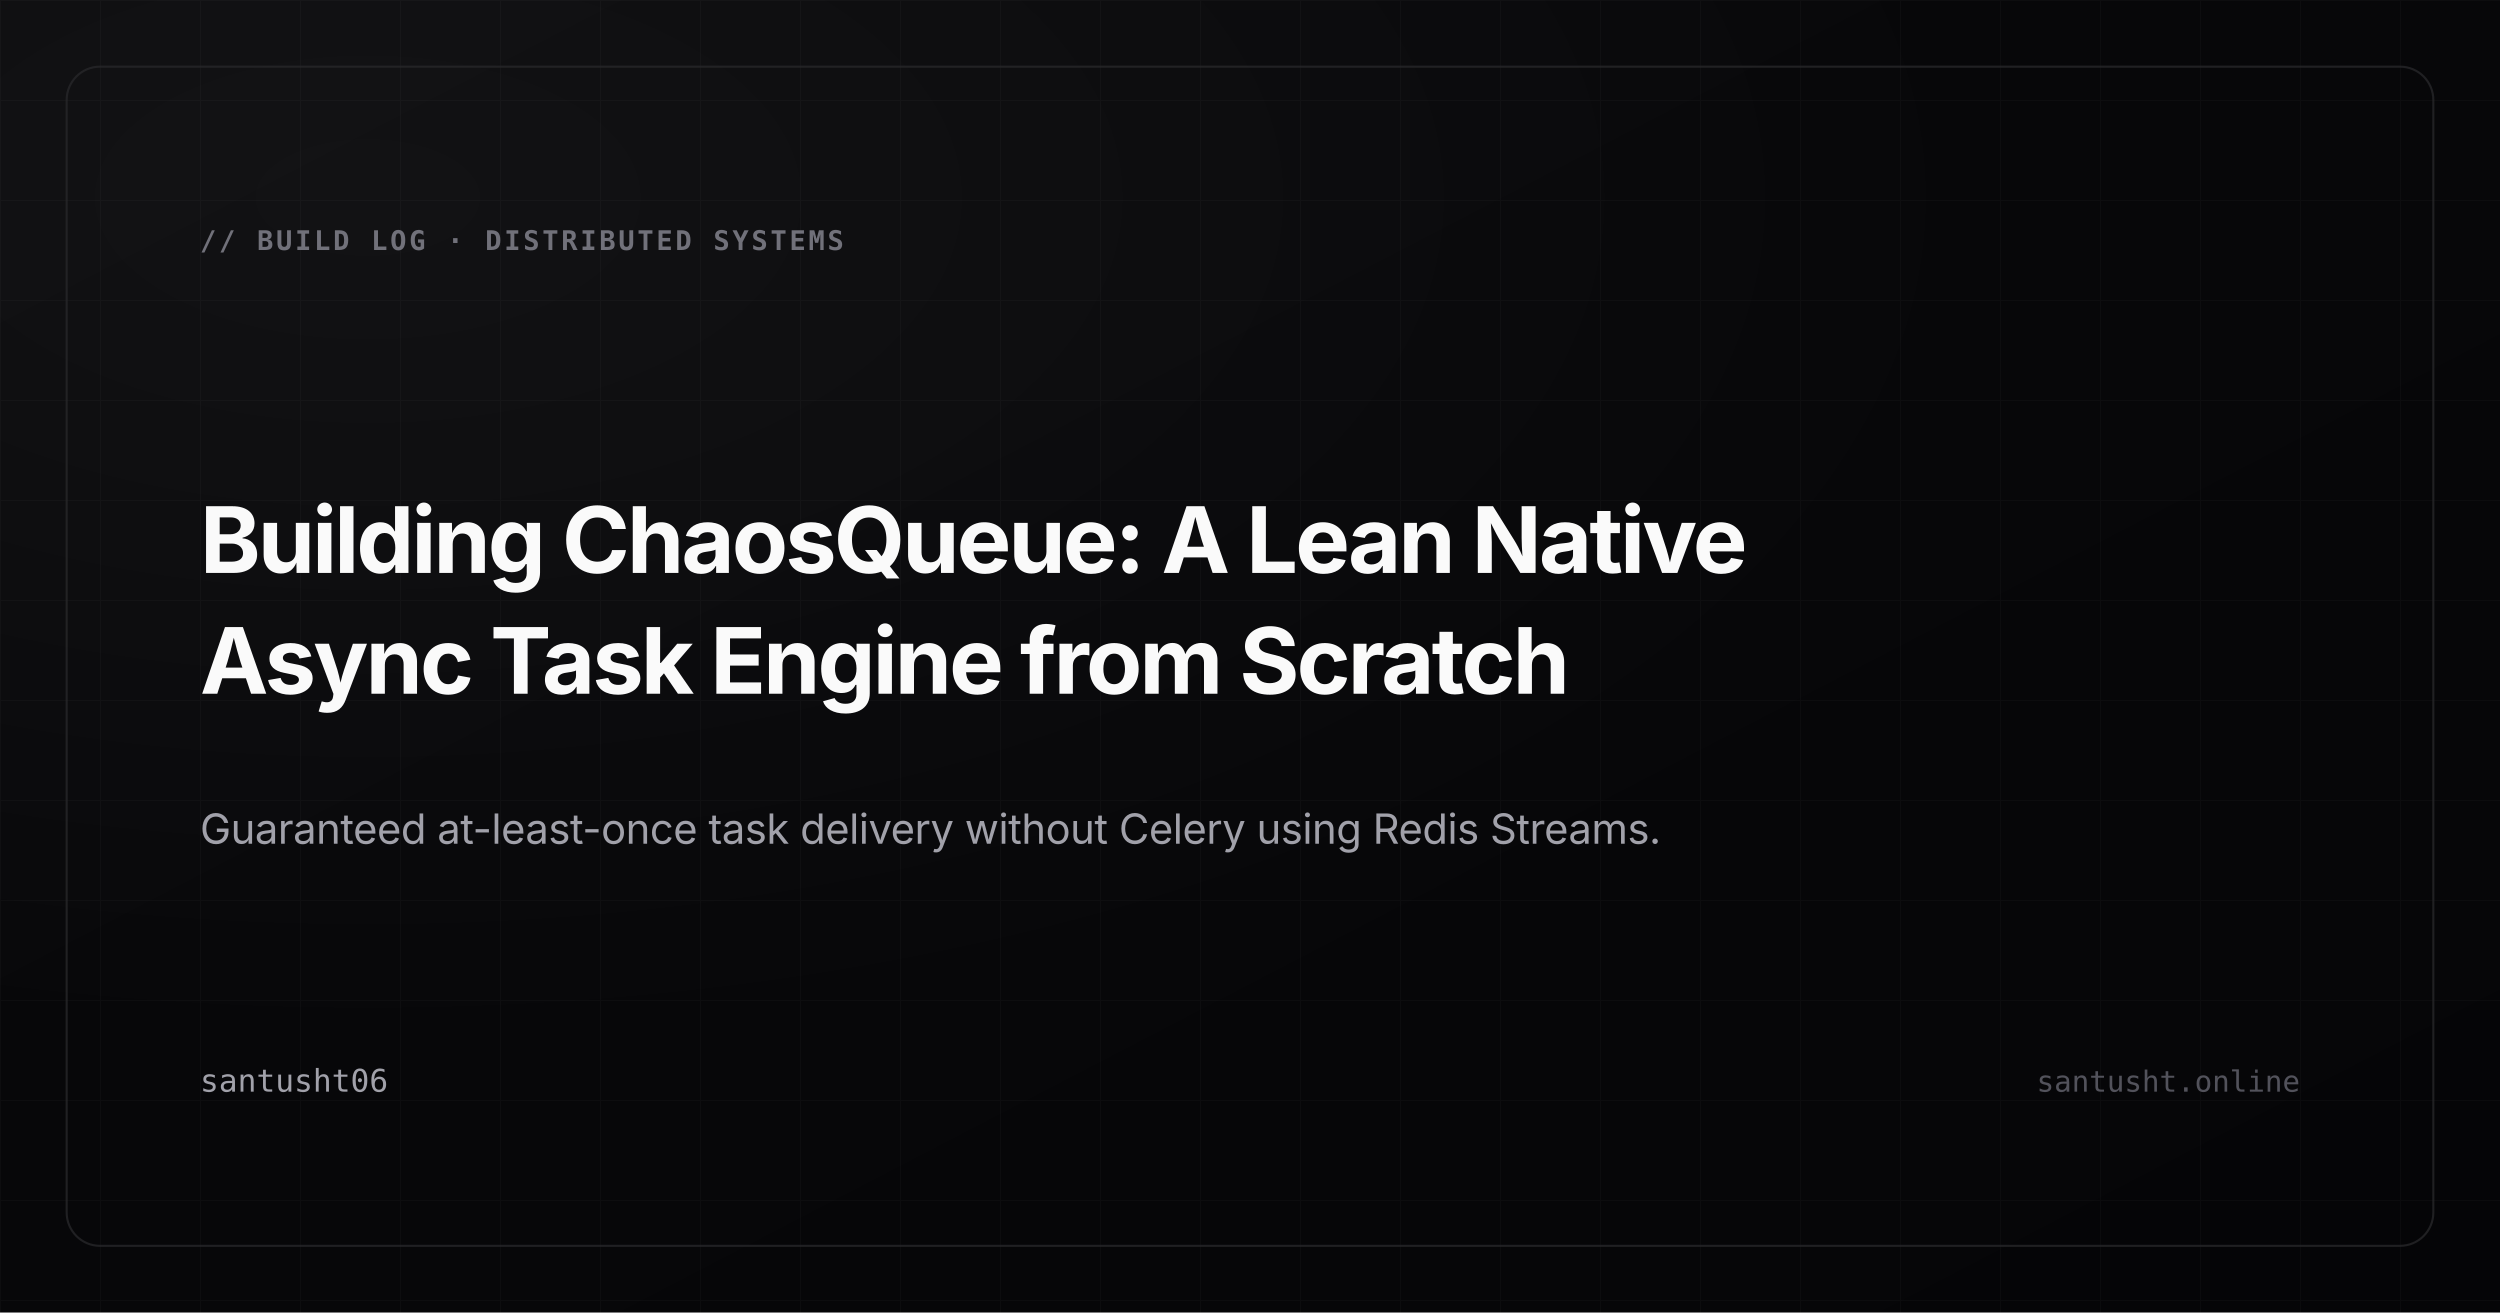
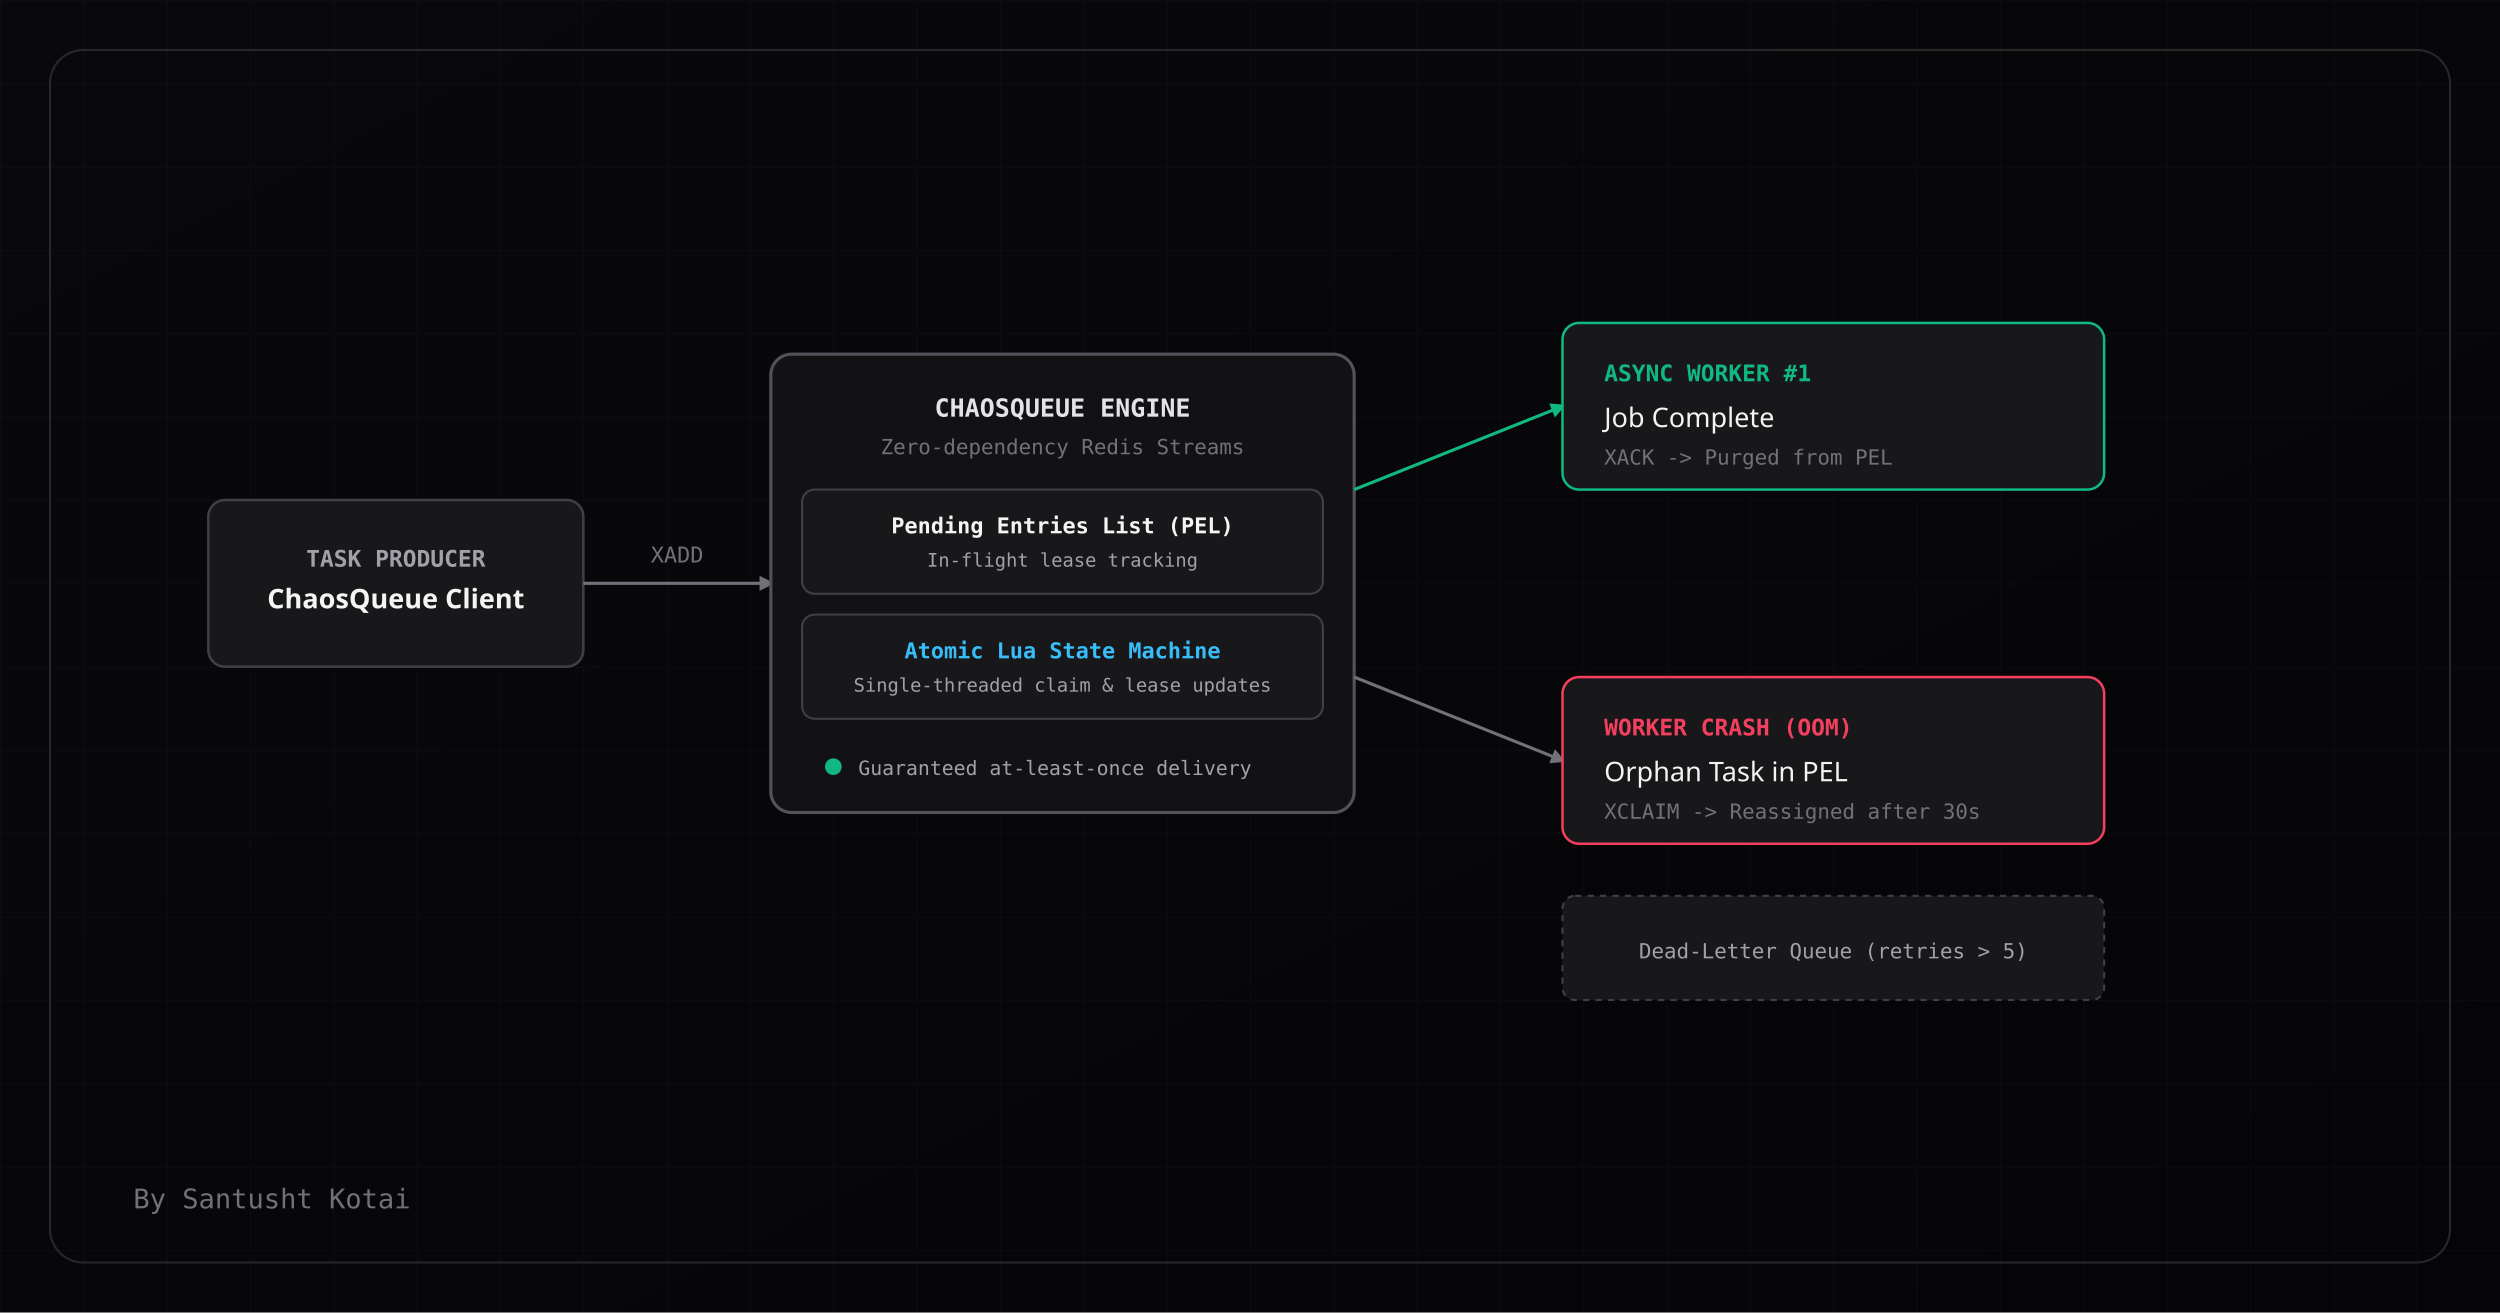
<svg xmlns="http://www.w3.org/2000/svg" viewBox="0 0 1200 630" width="1200" height="630">
  <defs>
-     <linearGradient id="bgGradient" x1="0%" y1="0%" x2="100%" y2="100%">
+     <linearGradient id="bg" x1="0%" y1="0%" x2="100%" y2="100%">
      <stop offset="0%" stop-color="#09090b" />
      <stop offset="100%" stop-color="#050507" />
    </linearGradient>
-     <radialGradient id="topGlow" cx="15%" cy="15%" r="65%">
-       <stop offset="0%" stop-color="#ffffff" stop-opacity="0.04" />
-       <stop offset="100%" stop-color="#ffffff" stop-opacity="0" />
-     </radialGradient>
-     <pattern id="cleanGrid" width="48" height="48" patternUnits="userSpaceOnUse">
-       <path d="M 48 0 L 0 0 0 48" fill="none" stroke="#ffffff" stroke-width="1" stroke-opacity="0.025" />
+     <marker id="arr" viewBox="0 0 10 10" refX="6" refY="5" markerWidth="6" markerHeight="6" orient="auto-start-reverse">
+       <path d="M 0 1 L 8 5 L 0 9 z" fill="#71717a" />
+     </marker>
+     <marker id="arrGreen" viewBox="0 0 10 10" refX="6" refY="5" markerWidth="6" markerHeight="6" orient="auto-start-reverse">
+       <path d="M 0 1 L 8 5 L 0 9 z" fill="#10b981" />
+     </marker>
+     <marker id="arrEmerald" viewBox="0 0 10 10" refX="6" refY="5" markerWidth="6" markerHeight="6" orient="auto-start-reverse">
+       <path d="M 0 1 L 8 5 L 0 9 z" fill="#34d399" />
+     </marker>
+     <marker id="arrSky" viewBox="0 0 10 10" refX="6" refY="5" markerWidth="6" markerHeight="6" orient="auto-start-reverse">
+       <path d="M 0 1 L 8 5 L 0 9 z" fill="#38bdf8" />
+     </marker>
+     <marker id="arrRose" viewBox="0 0 10 10" refX="6" refY="5" markerWidth="6" markerHeight="6" orient="auto-start-reverse">
+       <path d="M 0 1 L 8 5 L 0 9 z" fill="#f43f5e" />
+     </marker>
+     <pattern id="grid" width="40" height="40" patternUnits="userSpaceOnUse">
+       <path d="M 40 0 L 0 0 0 40" fill="none" stroke="#ffffff" stroke-width="1" stroke-opacity="0.02" />
    </pattern>
  </defs>
-   <rect width="1200" height="630" fill="url(#bgGradient)" />
-   <rect width="1200" height="630" fill="url(#topGlow)" />
-   <rect width="1200" height="630" fill="url(#cleanGrid)" />
-   <rect x="32" y="32" width="1136" height="566" rx="16" fill="none" stroke="#27272a" stroke-width="1" stroke-opacity="0.8" />
-   <g transform="translate(96, 120)">
-     <text font-family="'Geist Mono', 'SF Mono', 'Fira Code', monospace" font-size="13" font-weight="600" fill="#71717a" letter-spacing="0.1em">// BUILD LOG · DISTRIBUTED SYSTEMS</text>
+   <rect width="1200" height="630" fill="url(#bg)" />
+   <rect width="1200" height="630" fill="url(#grid)" />
+   <rect x="24" y="24" width="1152" height="582" rx="16" fill="none" stroke="#27272a" stroke-width="1" />
+   <g transform="translate(60, 65)">
+     <g transform="translate(40, 175)">
+       <rect x="0" y="0" width="180" height="80" rx="8" fill="#18181b" stroke="#3f3f46" stroke-width="1.2" />
+       <text x="90" y="32" text-anchor="middle" font-family="'Geist Mono', monospace" font-size="11" font-weight="600" fill="#a1a1aa">TASK PRODUCER</text>
+       <text x="90" y="52" text-anchor="middle" font-family="'Geist', sans-serif" font-size="13" font-weight="600" fill="#f4f4f5">ChaosQueue Client</text>
+     </g>
+     <path d="M 220 215 L 310 215" stroke="#71717a" stroke-width="1.5" marker-end="url(#arr)" />
+     <text x="265" y="205" text-anchor="middle" font-family="'Geist Mono', monospace" font-size="10.5" fill="#71717a">XADD</text>
+     <g transform="translate(310, 105)">
+       <rect x="0" y="0" width="280" height="220" rx="10" fill="#121215" stroke="#52525b" stroke-width="1.5" />
+       <text x="140" y="30" text-anchor="middle" font-family="'Geist Mono', monospace" font-size="12" font-weight="700" fill="#e4e4e7">CHAOSQUEUE ENGINE</text>
+       <text x="140" y="48" text-anchor="middle" font-family="'Geist Mono', monospace" font-size="10" fill="#71717a">Zero-dependency Redis Streams</text>
+       <rect x="15" y="65" width="250" height="50" rx="6" fill="#18181b" stroke="#3f3f46" stroke-width="1" />
+       <text x="140" y="86" text-anchor="middle" font-family="'Geist Mono', monospace" font-size="10.5" font-weight="600" fill="#f4f4f5">Pending Entries List (PEL)</text>
+       <text x="140" y="102" text-anchor="middle" font-family="'Geist Mono', monospace" font-size="9" fill="#a1a1aa">In-flight lease tracking</text>
+       <rect x="15" y="125" width="250" height="50" rx="6" fill="#18181b" stroke="#3f3f46" stroke-width="1" />
+       <text x="140" y="146" text-anchor="middle" font-family="'Geist Mono', monospace" font-size="10.5" font-weight="600" fill="#38bdf8">Atomic Lua State Machine</text>
+       <text x="140" y="162" text-anchor="middle" font-family="'Geist Mono', monospace" font-size="9" fill="#a1a1aa">Single-threaded claim &amp; lease updates</text>
+       <circle cx="30" cy="198" r="4" fill="#10b981" />
+       <text x="42" y="202" font-family="'Geist Mono', monospace" font-size="9.5" fill="#a1a1aa">Guaranteed at-least-once delivery</text>
+     </g>
+     <path d="M 590 170 L 690 130" stroke="#10b981" stroke-width="1.5" marker-end="url(#arrGreen)" />
+     <path d="M 590 260 L 690 300" stroke="#71717a" stroke-width="1.5" marker-end="url(#arr)" />
+     <g transform="translate(690, 90)">
+       <rect x="0" y="0" width="260" height="80" rx="8" fill="#18181b" stroke="#10b981" stroke-width="1.2" />
+       <text x="20" y="28" font-family="'Geist Mono', monospace" font-size="11" font-weight="600" fill="#10b981">ASYNC WORKER #1</text>
+       <text x="20" y="50" font-family="'Geist', sans-serif" font-size="13" font-weight="500" fill="#f4f4f5">Job Complete</text>
+       <text x="20" y="68" font-family="'Geist Mono', monospace" font-size="10" fill="#71717a">XACK -&gt; Purged from PEL</text>
+     </g>
+     <g transform="translate(690, 260)">
+       <rect x="0" y="0" width="260" height="80" rx="8" fill="#18181b" stroke="#f43f5e" stroke-width="1.2" />
+       <text x="20" y="28" font-family="'Geist Mono', monospace" font-size="11" font-weight="600" fill="#f43f5e">WORKER CRASH (OOM)</text>
+       <text x="20" y="50" font-family="'Geist', sans-serif" font-size="13" font-weight="500" fill="#f4f4f5">Orphan Task in PEL</text>
+       <text x="20" y="68" font-family="'Geist Mono', monospace" font-size="10" fill="#71717a">XCLAIM -&gt; Reassigned after 30s</text>
+     </g>
+     <g transform="translate(690, 365)">
+       <rect x="0" y="0" width="260" height="50" rx="6" fill="#18181b" stroke="#3f3f46" stroke-width="1" stroke-dasharray="3 3" />
+       <text x="130" y="30" text-anchor="middle" font-family="'Geist Mono', monospace" font-size="10" fill="#a1a1aa">Dead-Letter Queue (retries &gt; 5)</text>
+     </g>
  </g>
-   <g>
-     <text x="96" y="275" font-family="-apple-system, BlinkMacSystemFont, 'Inter', 'Segoe UI', Roboto, sans-serif" font-size="44" font-weight="700" fill="#fafafa" letter-spacing="-0.03em">Building ChaosQueue: A Lean Native</text>
-     <text x="96" y="333" font-family="-apple-system, BlinkMacSystemFont, 'Inter', 'Segoe UI', Roboto, sans-serif" font-size="44" font-weight="700" fill="#fafafa" letter-spacing="-0.03em">Async Task Engine from Scratch</text>
-     <text x="96" y="405" font-family="-apple-system, BlinkMacSystemFont, 'Inter', 'Segoe UI', Roboto, sans-serif" font-size="20" font-weight="400" fill="#a1a1aa" letter-spacing="-0.01em">Guaranteed at-least-once task delivery without Celery using Redis Streams.</text>
-   </g>
-   <g transform="translate(96, 524)">
-     <text font-family="'Geist Mono', 'SF Mono', 'Fira Code', monospace" font-size="15" font-weight="500" fill="#a1a1aa">santusht06</text>
-     <text x="1008" y="0" text-anchor="end" font-family="'Geist Mono', 'SF Mono', 'Fira Code', monospace" font-size="14" font-weight="400" fill="#52525b">santusht.online</text>
+   <g transform="translate(64, 580)">
+     <text font-family="'Geist Mono', 'SF Mono', 'Fira Code', monospace" font-size="13" font-weight="500" fill="#71717a">By Santusht Kotai</text>
  </g>
</svg>
